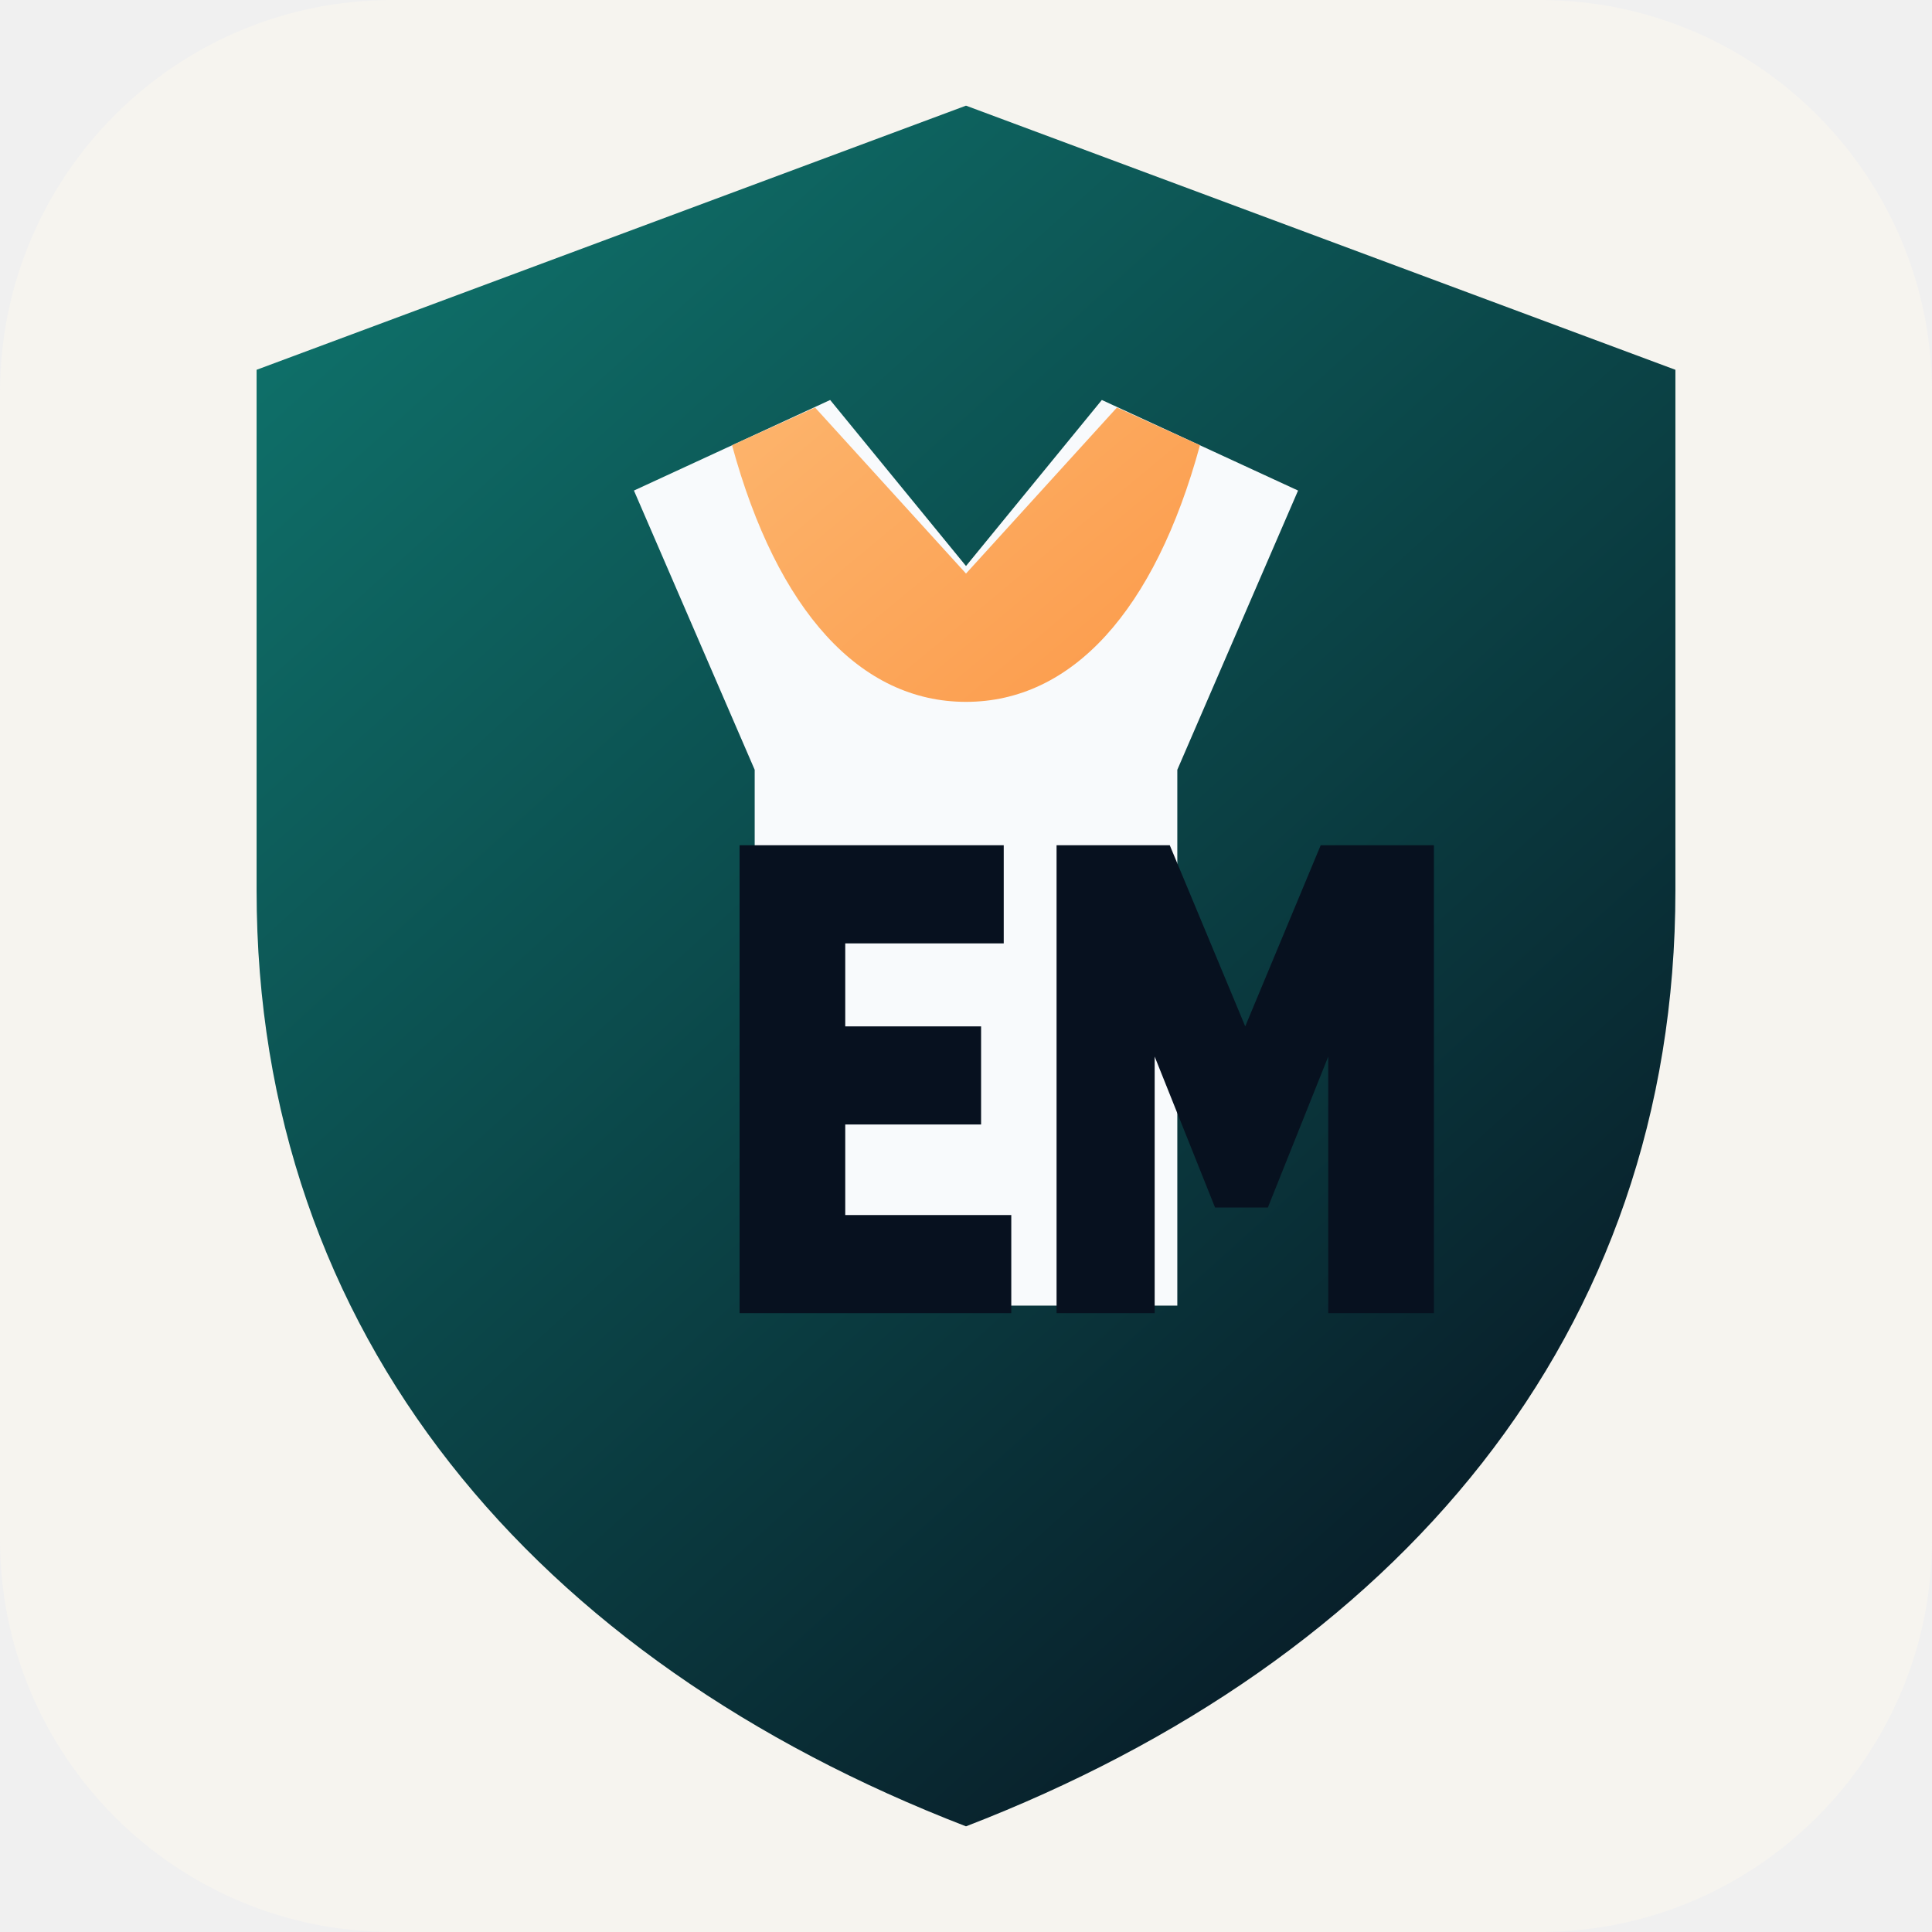
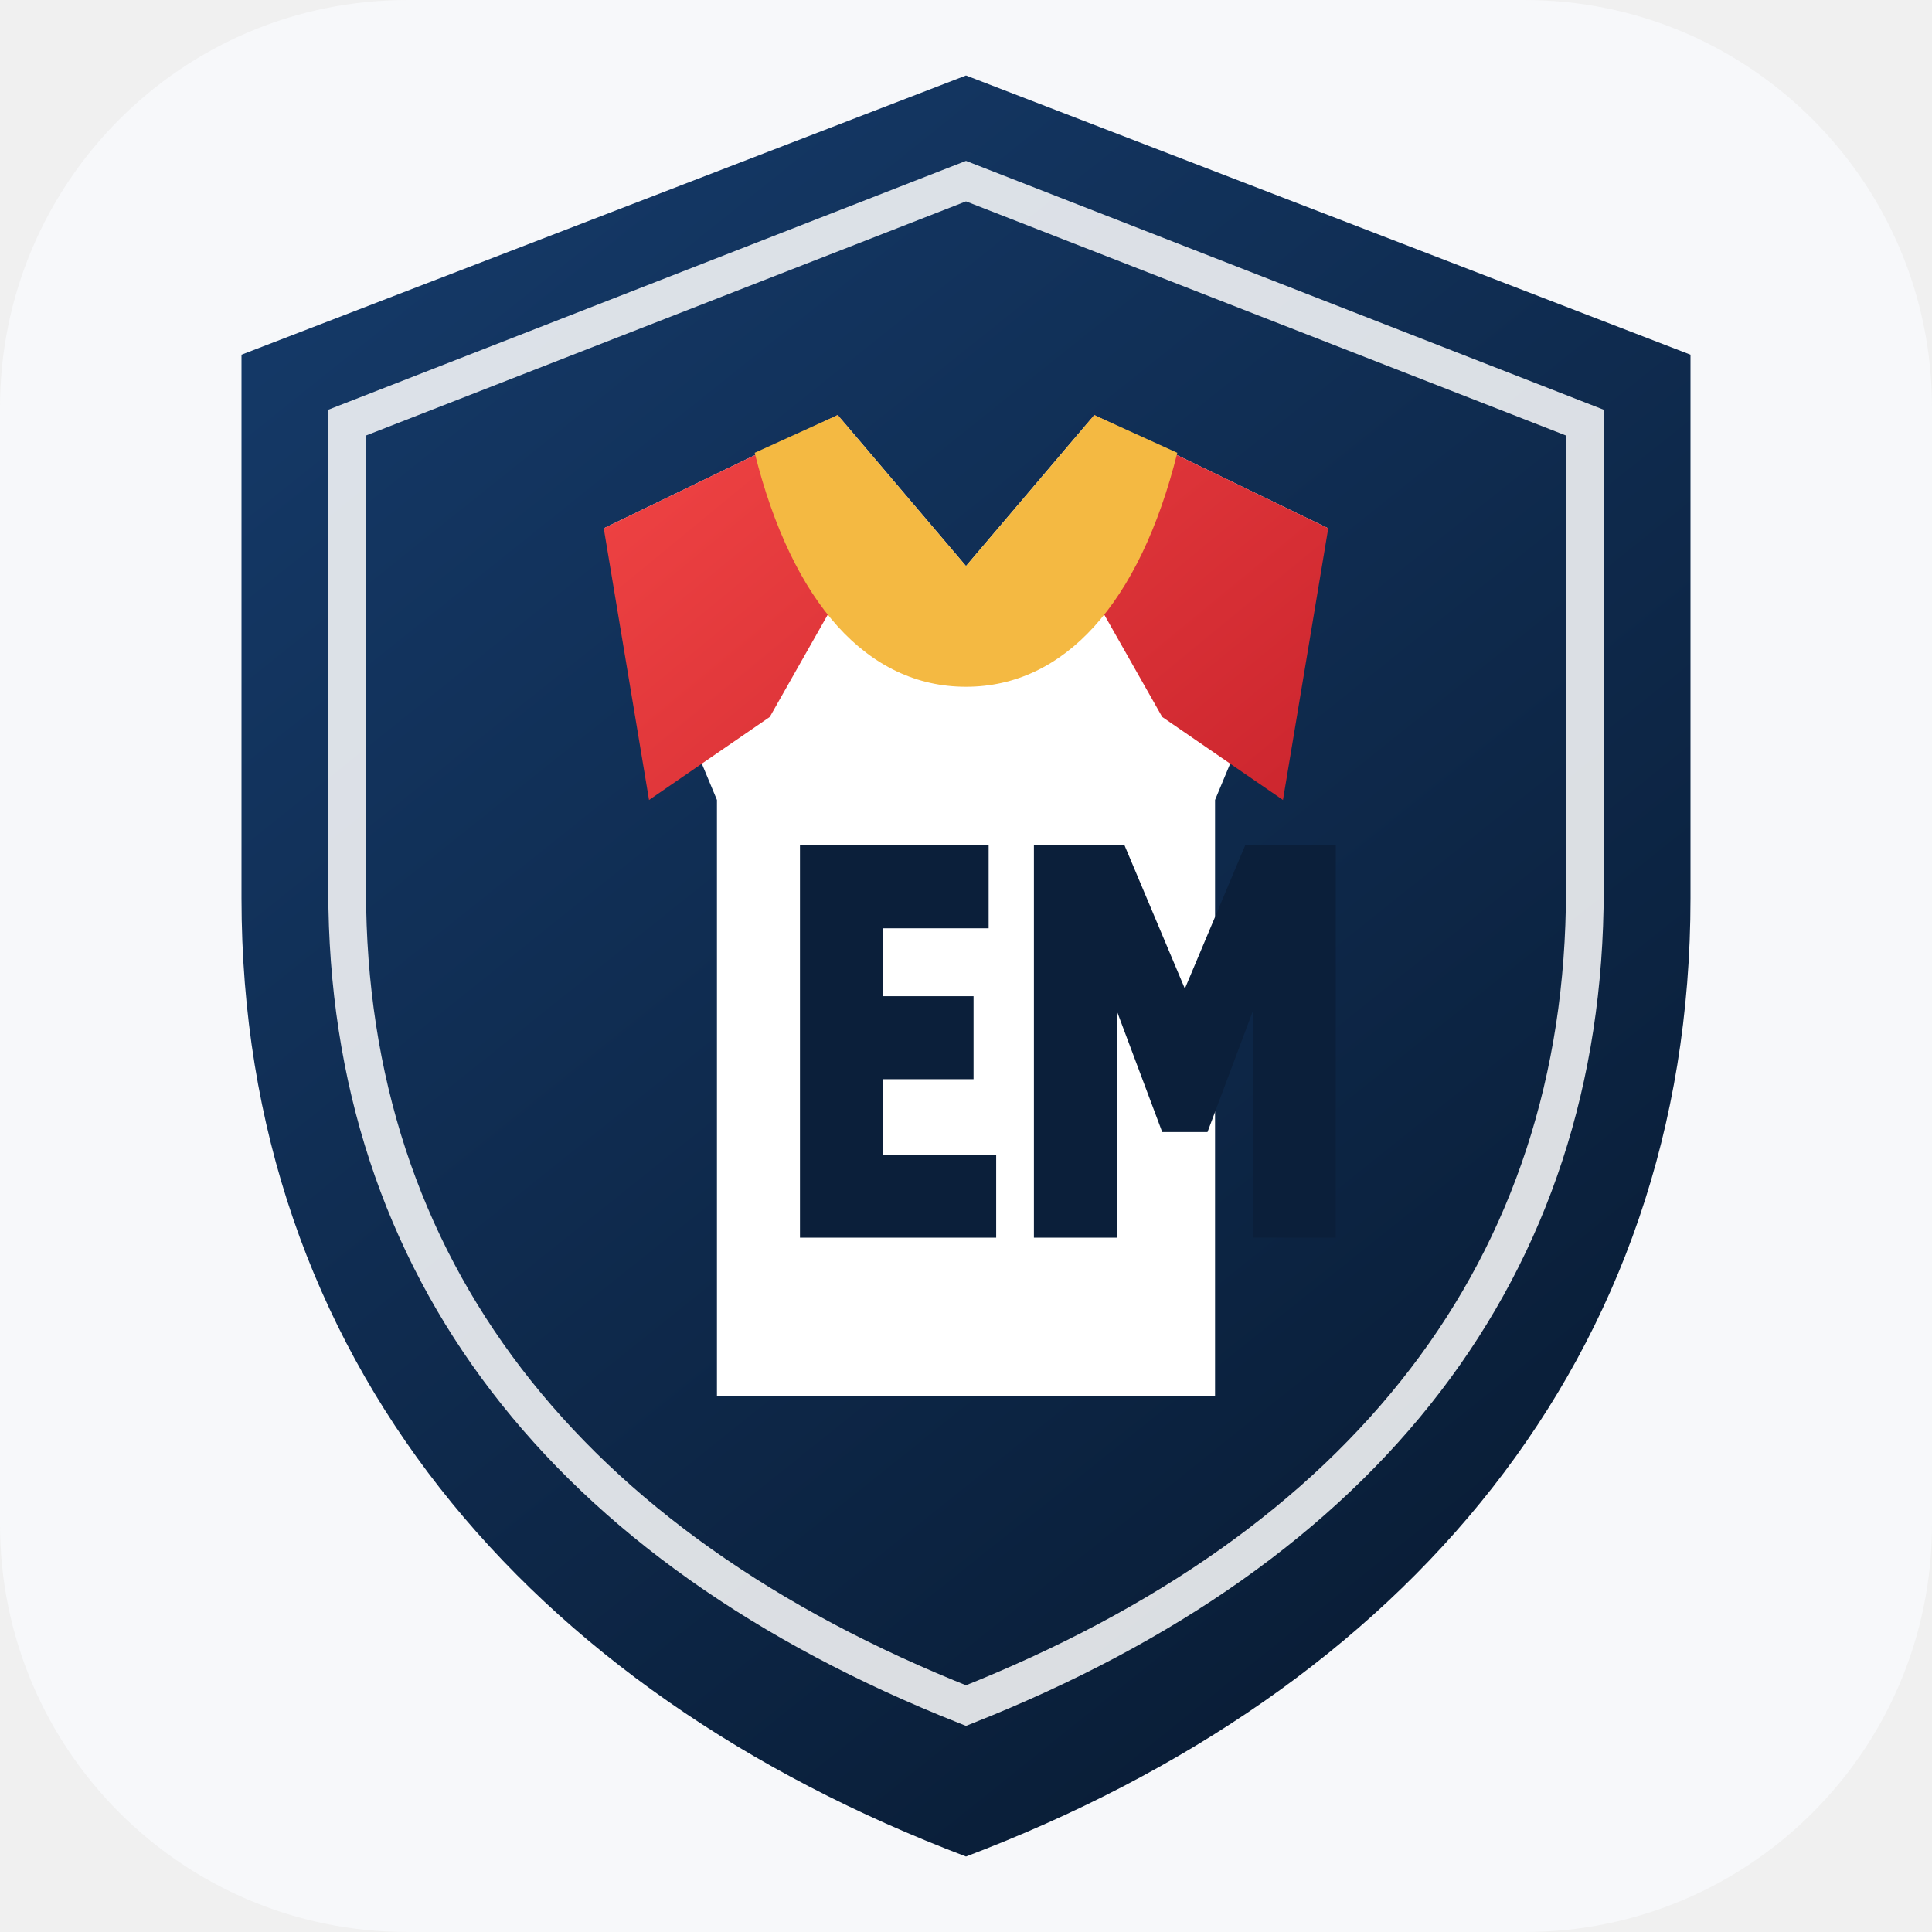
<svg xmlns="http://www.w3.org/2000/svg" viewBox="0 0 256 256">
  <defs>
-     <linearGradient id="s" x1="32" y1="24" x2="220" y2="232" gradientUnits="userSpaceOnUse">
-       <stop stop-color="#0F766E" />
-       <stop offset="1" stop-color="#07111F" />
+     <linearGradient id="navy" x1="44" y1="22" x2="212" y2="232" gradientUnits="userSpaceOnUse">
+       <stop stop-color="#153A69" />
+       <stop offset="1" stop-color="#081A31" />
    </linearGradient>
-     <linearGradient id="a" x1="72" y1="56" x2="190" y2="198" gradientUnits="userSpaceOnUse">
-       <stop stop-color="#FDBA74" />
-       <stop offset="1" stop-color="#F97316" />
+     <linearGradient id="red" x1="76" y1="60" x2="178" y2="184" gradientUnits="userSpaceOnUse">
+       <stop stop-color="#F04444" />
+       <stop offset="1" stop-color="#B51220" />
    </linearGradient>
  </defs>
-   <rect width="256" height="256" rx="52" fill="#F6F4EF" />
-   <path d="M128 14 222 49v69c0 59-37 102-94 124-57-22-94-65-94-124V49l94-35Z" fill="url(#s)" />
-   <path d="m84 65 26-12 18 22 18-22 26 12-16 37v71h-56v-71L84 65Z" fill="#F8FAFC" />
-   <path d="m108 54 20 22 20-22 11 5c-6 22-17 34-31 34s-25-12-31-34l11-5Z" fill="url(#a)" />
-   <path d="M98 112h35v13h-21v11h18v13h-18v12h22v13H98v-62Zm42 0h15l10 24 10-24h15v62h-14v-34l-8 20h-7l-8-20v34h-13v-62Z" fill="#07111F" />
+   <rect width="256" height="256" rx="54" fill="#F7F8FA" />
+   <path d="M128 10 224 47v72c0 61-38 105-96 127-58-22-96-66-96-127V47l96-37Z" fill="url(#navy)" />
+   <path d="M128 24 210 56v62c0 50-29 87-82 108-53-21-82-58-82-108V56l82-32Z" fill="none" stroke="#FFFFFF" stroke-opacity=".85" stroke-width="5" />
+   <path d="m80 70 31-15 17 20 17-20 31 15-15 36v79H95v-79L80 70Z" fill="#FFFFFF" />
+   <path d="M80 70 111 55l8 10-17 30-16 11-6-36Zm96 0-31-15-8 10 17 30 16 11 6-36Z" fill="url(#red)" />
+   <path d="m111 55 17 20 17-20 11 5c-5 20-15 31-28 31s-23-11-28-31l11-5Z" fill="#F4B942" />
+   <path d="M106 112h25v11h-14v9h12v11h-12v10h15v11h-26v-52Zm31 0h12l8 19 8-19h12v52h-11v-30l-6 16h-6l-6-16v30h-11v-52Z" fill="#0B1F3A" />
</svg>
